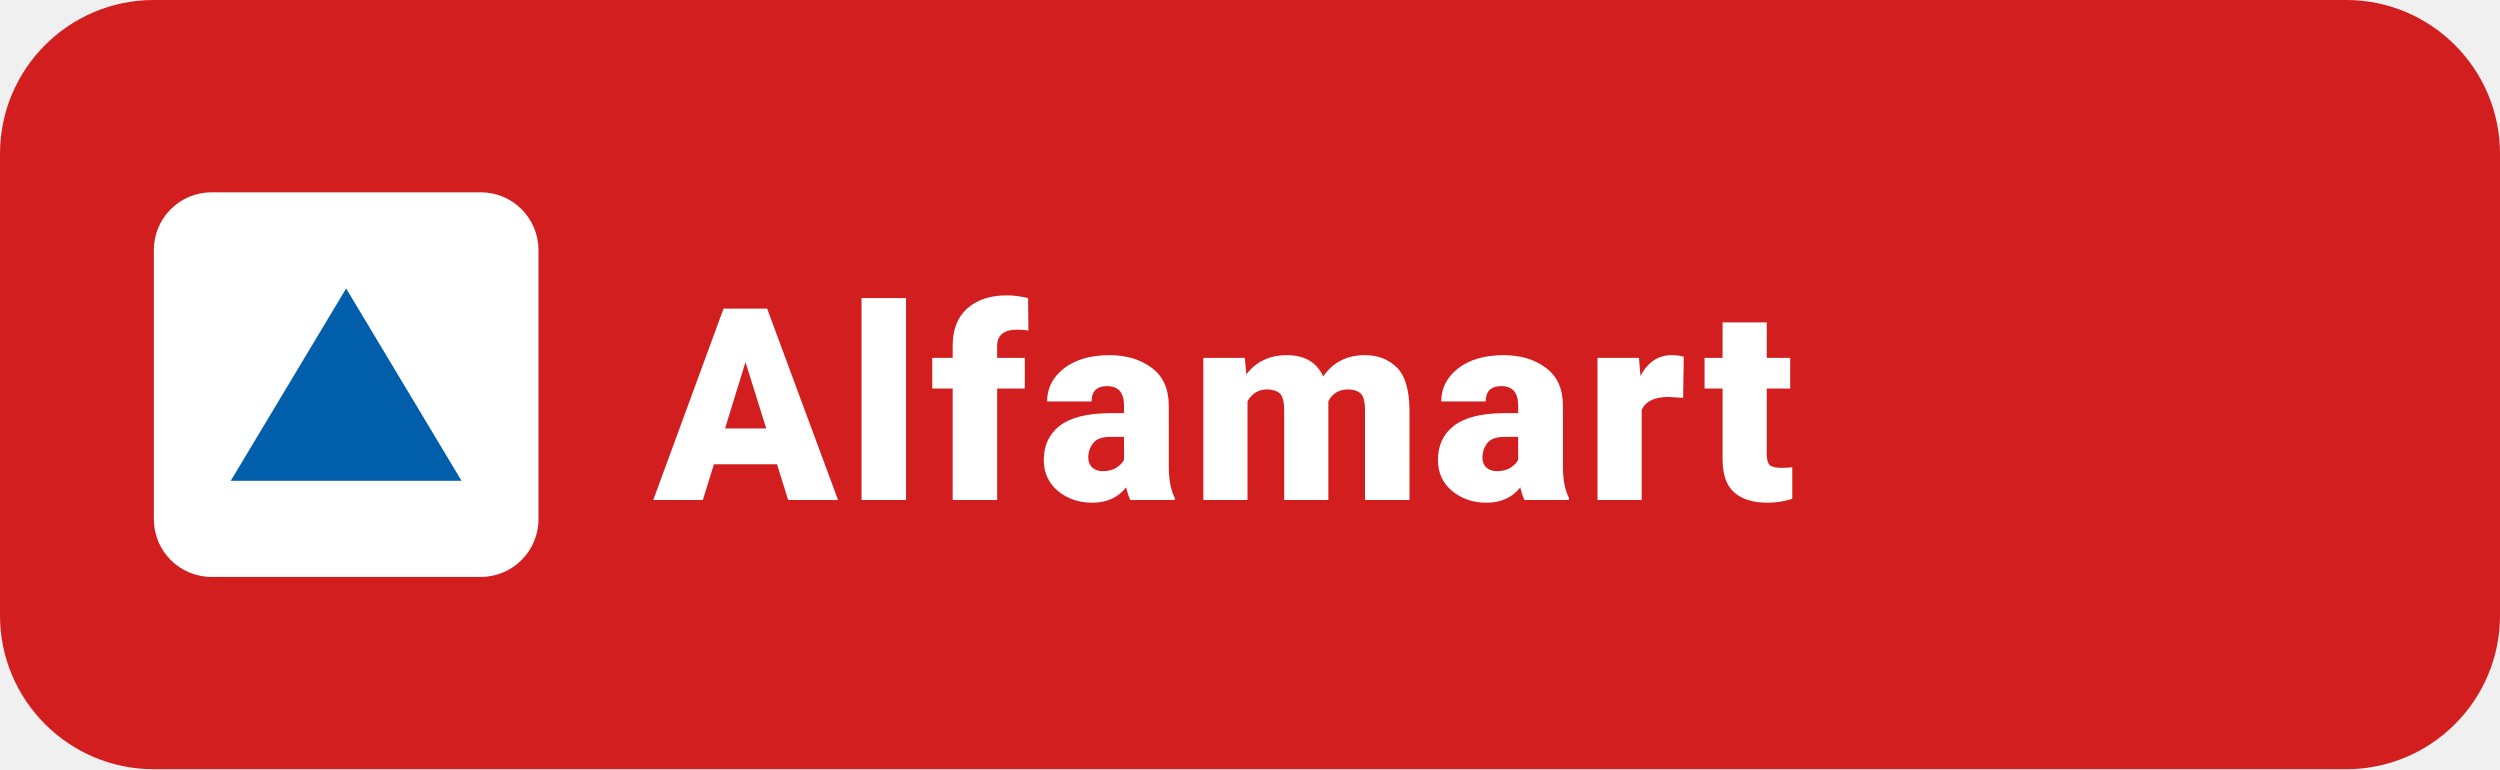
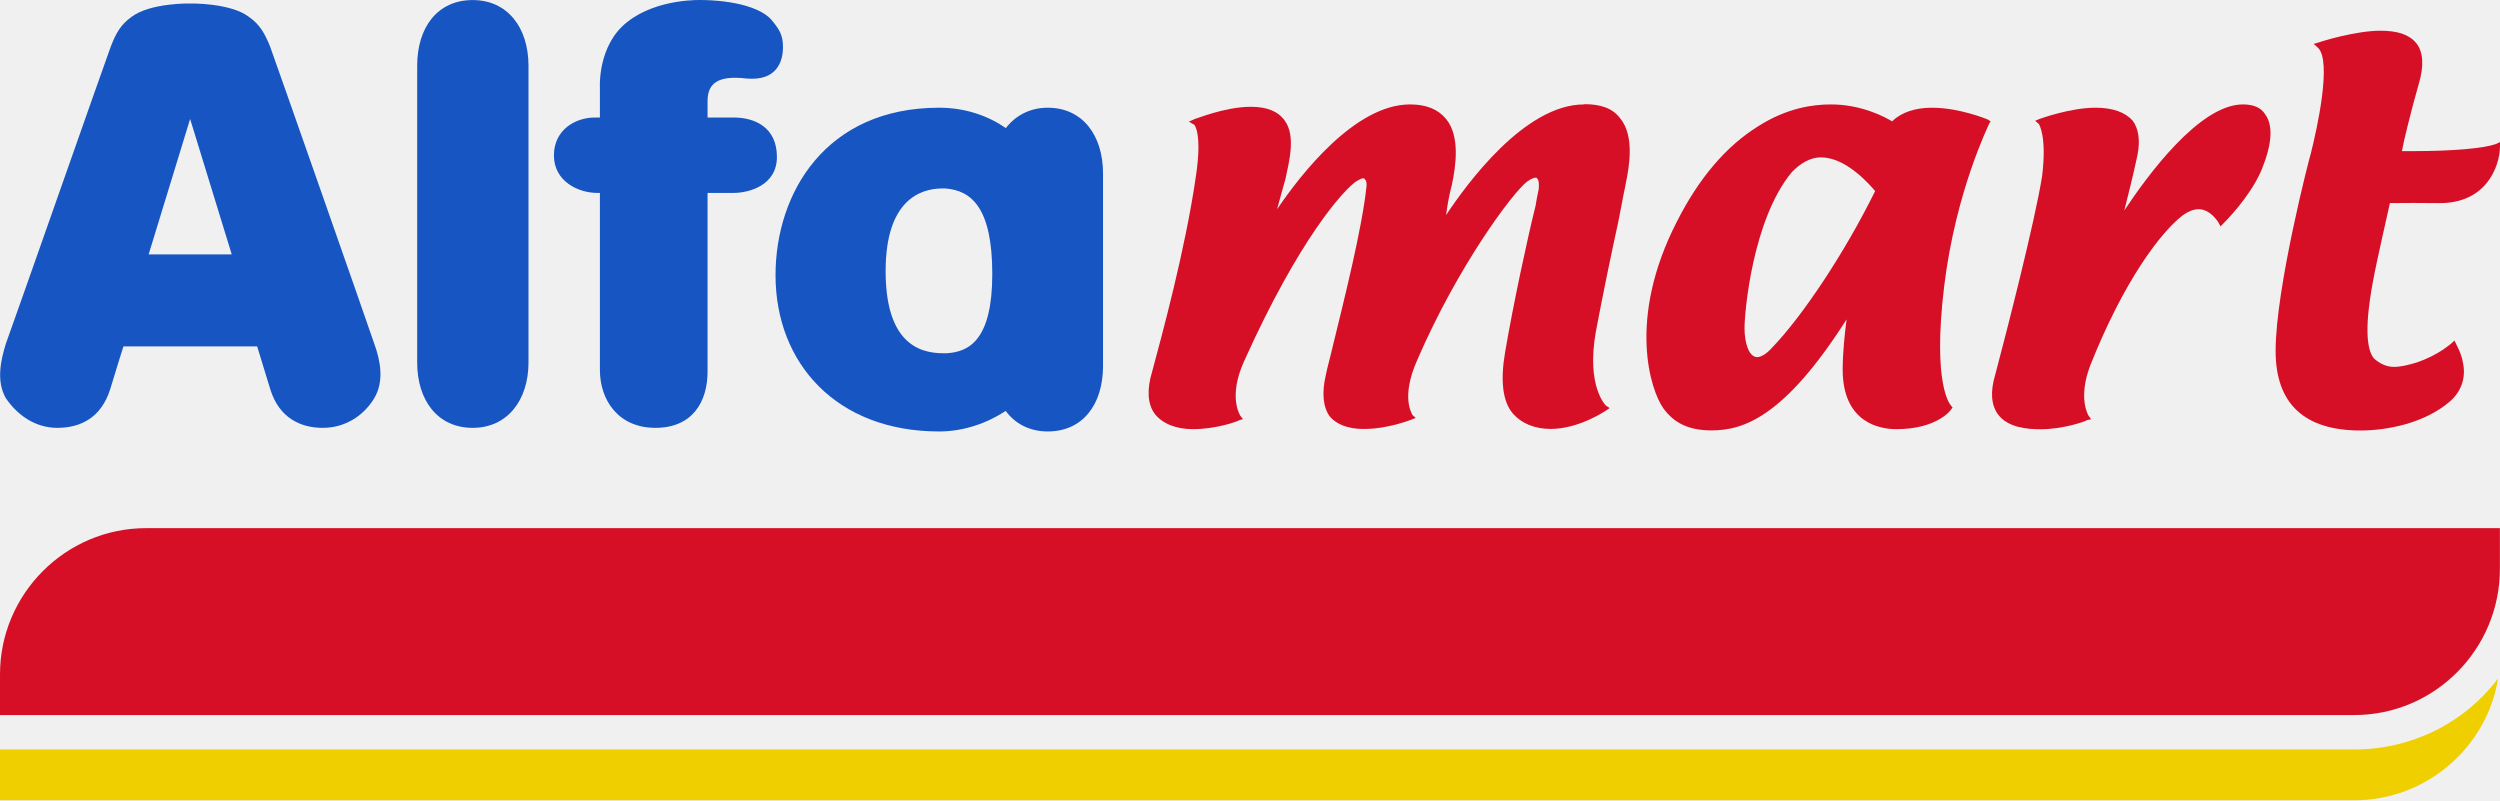
- <svg xmlns="http://www.w3.org/2000/svg" viewBox="0 0 130 40" fill="none">
-   <rect width="130" height="40" rx="8" fill="#D21E1E" />
-   <rect x="8" y="10" width="20" height="20" rx="3" fill="#FFFFFF" />
-   <path d="M12 25l6-10 6 10h-12z" fill="#005EAA" />
-   <text x="34" y="26" font-family="-apple-system, BlinkMacSystemFont, 'Segoe UI', Roboto, sans-serif" font-weight="900" font-size="14" fill="#FFFFFF" letter-spacing="0.5">Alfamart</text>
+ <svg xmlns="http://www.w3.org/2000/svg" width="1000mm" height="320.118mm" viewBox="0 0 1000 320.118" version="1.1" id="svg7857">
+   <defs id="defs7851" />
+   <g id="layer1" transform="translate(-277.2482,-30.79653)">
+     <g id="g7911">
+       <path id="path6131" style="fill:#1756c2;fill-opacity:1;fill-rule:nonzero;stroke:none;stroke-width:32.198" d="m 466.336,30.818 c -14.038,0 -22.216,10.825 -22.216,26.332 v 10.02 98.318 10.304 c 0,15.162 8.178,26.148 22.216,26.148 13.772,0 22.314,-10.986 22.314,-26.148 V 165.487 67.169 57.149 c 0,-15.507 -8.543,-26.332 -22.314,-26.332" />
+       <path id="path6133" style="fill:#1756c2;fill-opacity:1;fill-rule:nonzero;stroke:none;stroke-width:32.198" d="m 570.739,77.801 h -10.467 v -6.508 c 0,-7.302 4.253,-10.378 15.506,-9.1 11.975,1.114 14.666,-6.508 14.666,-12.596 0,-4.71 -1.378,-7.101 -5.011,-11.318 -7.758,-7.694 -27.391,-7.466 -27.391,-7.466 0,0 -17.796,-0.821 -29.864,8.762 -12.019,9.328 -10.97,26.313 -10.97,26.313 v 11.91 h -1.926 c -7.986,0 -16.467,4.974 -16.467,15.178 0,10.278 9.621,14.989 17.342,14.989 h 1.05 v 70.807 c 0,12.177 7.466,23.164 22.188,23.164 15.024,0 20.875,-10.641 20.875,-22.477 v -71.494 h 10.467 c 5.787,0 17.279,-2.82 17.279,-14.393 0,-12.014 -9.063,-15.774 -17.279,-15.774" />
+       <path id="path6135" style="fill:#1756c2;fill-opacity:1;fill-rule:nonzero;stroke:none;stroke-width:32.198" d="m 696.32,73.879 c -7.201,0 -12.96,3.24 -16.731,8.151 -6.927,-4.81 -16.054,-8.151 -26.695,-8.151 -45.345,0 -65.434,34.089 -65.434,67.002 0,35.238 24.407,62.5 65.434,62.5 9.72,0 19.084,-3.24 26.64,-8.214 3.696,5.038 9.492,8.214 16.786,8.214 14.102,0 22.142,-10.869 22.142,-26.212 v -76.986 c 0,-15.079 -8.041,-26.303 -22.142,-26.303 z m -64.819,65.302 v 0 c 0,-28.038 13.607,-33.01 22.742,-33.01 0.365,0 0.821,0 1.141,0 10.503,0.821 18.775,7.822 18.775,34.224 0,25.978 -8.963,31.181 -18.257,31.699 -0.548,0 -0.821,0 -1.406,0 -10.432,0 -22.999,-4.974 -22.999,-32.913" />
+       <path id="path6137" style="fill:#1756c2;fill-opacity:1;fill-rule:nonzero;stroke:none;stroke-width:32.198" d="m 426.935,168.234 c -2.309,-6.937 -39.778,-113.76 -41.639,-118.799 -2.063,-5.066 -3.961,-8.735 -8.488,-11.9 -7.484,-5.677 -23.511,-5.339 -23.511,-5.339 0,0 -15.81,-0.365 -23.431,5.339 -4.454,3.167 -6.352,6.836 -8.315,11.9 -1.898,5.038 -39.365,111.864 -41.948,118.799 -2.099,6.781 -3.916,15.088 0,21.859 4.299,6.343 11.389,11.846 20.552,11.846 9.292,0 17.535,-4.034 21.132,-15.349 3.505,-11.575 5.339,-17.233 5.339,-17.233 h 26.67 26.815 c 0,0 1.743,5.659 5.275,17.233 3.532,11.318 11.975,15.349 21.013,15.349 9.508,0 16.775,-5.504 20.536,-11.846 4.071,-6.772 2.492,-15.078 0,-21.859 z m -90.233,-35.67 v 0 l 16.596,-54.177 16.646,54.177 z" />
+       <path id="path6139" style="fill:#efcf00;fill-opacity:1;fill-rule:nonzero;stroke:none;stroke-width:32.198" d="M 1218.964,330.587 H 277.248 v 20.327 h 941.716 c 28.897,0 53.102,-21.242 57.519,-48.758 -12.95,17.313 -34.024,28.431 -57.519,28.431" />
+       <path id="path6141" style="fill:#d60f27;fill-opacity:1;fill-rule:nonzero;stroke:none;stroke-width:32.198" d="M 1277.204,258.347 V 242.055 H 335.663 c -32.144,0 -58.414,26.292 -58.414,58.465 v 16.293 h 941.716 c 32.201,0 58.24,-26.333 58.24,-58.466" />
+       <path id="path6143" style="fill:#d60f27;fill-opacity:1;fill-rule:nonzero;stroke:none;stroke-width:32.198" d="m 910.89,72.562 c -23.824,0 -46.987,31.899 -55.201,44.241 0.365,-2.811 0.977,-7.101 2.291,-12.004 1.734,-8.123 3.24,-19.631 -2.291,-26.412 -3.24,-3.925 -8.014,-5.823 -14.422,-5.823 -22.059,0 -43.855,28.142 -53.173,41.913 1.104,-4.025 2.419,-9.063 3.304,-11.974 1.442,-6.772 4.29,-17.332 -0.274,-23.486 -2.72,-3.797 -7.201,-5.504 -13.553,-5.504 -10.378,0 -21.923,4.874 -22.407,4.874 l -2.355,1.059 2.154,1.269 c 0,0 3.176,3.176 0.73,19.988 -4.189,29.552 -13.836,64.783 -17.596,78.758 -2.163,7.128 -1.835,12.95 1.013,16.81 3.003,3.934 8.47,6.188 15.291,6.188 9.509,0 18.154,-3.176 18.637,-3.633 l 1.406,-0.365 -1.113,-1.433 c 0,-0.091 -4.965,-7.466 1.579,-21.795 22.05,-49.051 39.878,-68.583 44.859,-71.915 1.177,-0.548 1.862,-1.205 2.711,-1.205 0.548,0 0.821,0.365 0.821,0.639 0.548,0.274 0.639,1.479 0.548,2.583 -1.798,17.049 -8.999,45.519 -13.633,64.557 -0.995,4.354 -2.063,7.895 -2.629,10.87 -1.698,7.293 -1.132,12.95 1.634,16.711 2.756,3.112 7.21,4.91 13.516,4.91 9.886,0 18.628,-3.633 18.984,-3.696 l 1.798,-0.73 -1.342,-1.214 c 0,-0.456 -4.773,-6.681 1.926,-21.849 16.298,-37.731 38.313,-67.211 44.037,-71.5 1.935,-1.36 2.921,-1.533 3.505,-1.533 0.183,0 0.274,0 0.639,0.548 0.456,0.456 0.639,2.072 0.456,4.025 -0.091,0.73 -0.73,3.076 -1.241,6.572 -3.268,13.059 -9.063,40.058 -12.239,58.842 -1.898,11.217 -0.977,19.621 3.176,24.406 3.368,3.861 8.643,6.115 15.052,6.115 11.189,0 21.531,-6.973 21.985,-7.229 l 1.634,-1.114 -1.497,-1.013 c 0,0 -7.922,-7.466 -4.034,-29.481 2.756,-14.759 6.316,-31.735 8.999,-44.077 1.278,-6.188 2.099,-11.327 2.784,-14.138 l 0.183,-1.104 c 1.433,-6.772 3.596,-19.139 -2.264,-26.148 -3.103,-4.052 -7.785,-5.595 -14.292,-5.595" />
+       <path id="path6145" style="fill:#d60f27;fill-opacity:1;fill-rule:nonzero;stroke:none;stroke-width:32.198" d="m 1050.106,73.879 c -6.763,0 -12.267,1.807 -16.028,5.458 -2.756,-1.698 -12.148,-6.772 -24.477,-6.772 -7.037,0 -17.381,1.314 -28.989,8.671 -12.888,7.986 -23.759,20.745 -32.62,38.216 -20.053,39.101 -10.441,67.658 -5.403,74.668 4.39,6.088 10.468,8.835 19.238,8.835 12.403,0 28.895,-4.874 54.052,-44.402 -0.73,5.568 -1.561,13.389 -1.561,20.06 0,21.531 15.168,23.849 21.421,23.849 16.2,0 21.85,-7.557 21.895,-7.813 l 0.639,-0.821 -0.639,-0.821 c -0.182,-0.274 -7.548,-7.795 -2.702,-47.843 4.673,-38.152 17.916,-64.455 17.916,-64.777 l 0.639,-1.059 -1.123,-0.73 c -0.456,-0.183 -11.382,-4.71 -22.243,-4.71 z m -69.986,99.757 v 0 c -3.304,0 -5.066,-5.659 -5.066,-11.582 0,-6.416 3.204,-43.355 18.839,-62.301 3.468,-3.687 7.594,-6.015 11.711,-6.015 10.013,0 19.377,10.722 21.695,13.481 -12.139,24.671 -29.188,50.226 -41.32,62.749 -2.227,2.492 -4.381,3.669 -5.86,3.669" />
+       <path id="path6147" style="fill:#d60f27;fill-opacity:1;fill-rule:nonzero;stroke:none;stroke-width:32.198" d="m 1174.408,72.562 c -17.516,0 -38.545,28.989 -47.444,42.435 1.47,-5.814 3.633,-14.386 5.294,-22.281 1.15,-5.914 0.365,-10.533 -1.926,-13.636 -3.012,-3.395 -7.977,-5.202 -14.921,-5.202 -9.939,0 -21.943,4.345 -22.371,4.509 l -1.743,0.73 1.542,1.314 c 0,0.183 3.24,4.773 1.241,20.903 -2.784,17.571 -13.964,61.38 -18.681,79.115 -2.163,7.128 -1.634,12.329 0.986,16.025 3.989,5.403 11.746,6.024 17.084,6.024 9.082,0 18.118,-3.176 18.511,-3.633 l 1.734,-0.365 -1.04,-1.433 c -0.065,-0.091 -4.326,-6.882 0.639,-19.998 13.379,-33.769 28.248,-53.494 37.174,-60.265 2.063,-1.442 4.162,-2.327 6.225,-2.327 4.901,0 8.014,5.504 8.014,5.504 l 0.73,1.378 1.086,-1.114 c 4.673,-4.646 13.015,-14.506 16.055,-23.402 2.099,-5.33 4.819,-14.814 0.73,-20.317 -1.698,-2.747 -4.737,-3.961 -8.926,-3.961" />
+       <path id="path6149" style="fill:#d60f27;fill-opacity:1;fill-rule:nonzero;stroke:none;stroke-width:32.198" d="m 1275.537,88.436 c -4.91,1.698 -16.978,2.811 -33.177,2.811 -1.825,0 -3.331,0 -4.345,0 0.73,-4.189 3.66,-16.028 6.836,-27.253 1.999,-6.772 1.771,-12.332 -1.086,-15.929 -2.811,-3.441 -7.42,-4.983 -14.422,-4.983 -9.821,0 -23.956,4.39 -24.506,4.646 l -2.099,0.639 1.807,1.643 c 5.421,5.549 -0.456,32.292 -2.985,42.232 -0.274,0.548 -14.065,53.594 -14.065,78.947 0,21.267 11.646,31.809 33.96,31.809 10.407,0 25.585,-2.811 35.788,-11.655 4.454,-3.852 6.416,-9.354 5.239,-15.178 -0.639,-4.18 -2.711,-7.457 -2.711,-7.621 l -0.73,-1.542 -1.305,1.214 c -0.182,0 -4.774,4.518 -13.948,7.621 -3.459,1.013 -6.179,1.707 -8.99,1.707 -2.948,0 -5.431,-1.214 -7.758,-3.176 -5.166,-5.303 -1.835,-24.242 -0.73,-30.33 1.734,-9.618 5.978,-27.517 6.9,-31.999 1.606,0 4.974,-0.065 9.292,-0.065 3.706,0 6.873,0.065 9.975,0.065 19.203,0.365 24.58,-14.558 24.77,-22.443 v -1.971 z" />
+     </g>
+   </g>
</svg>
